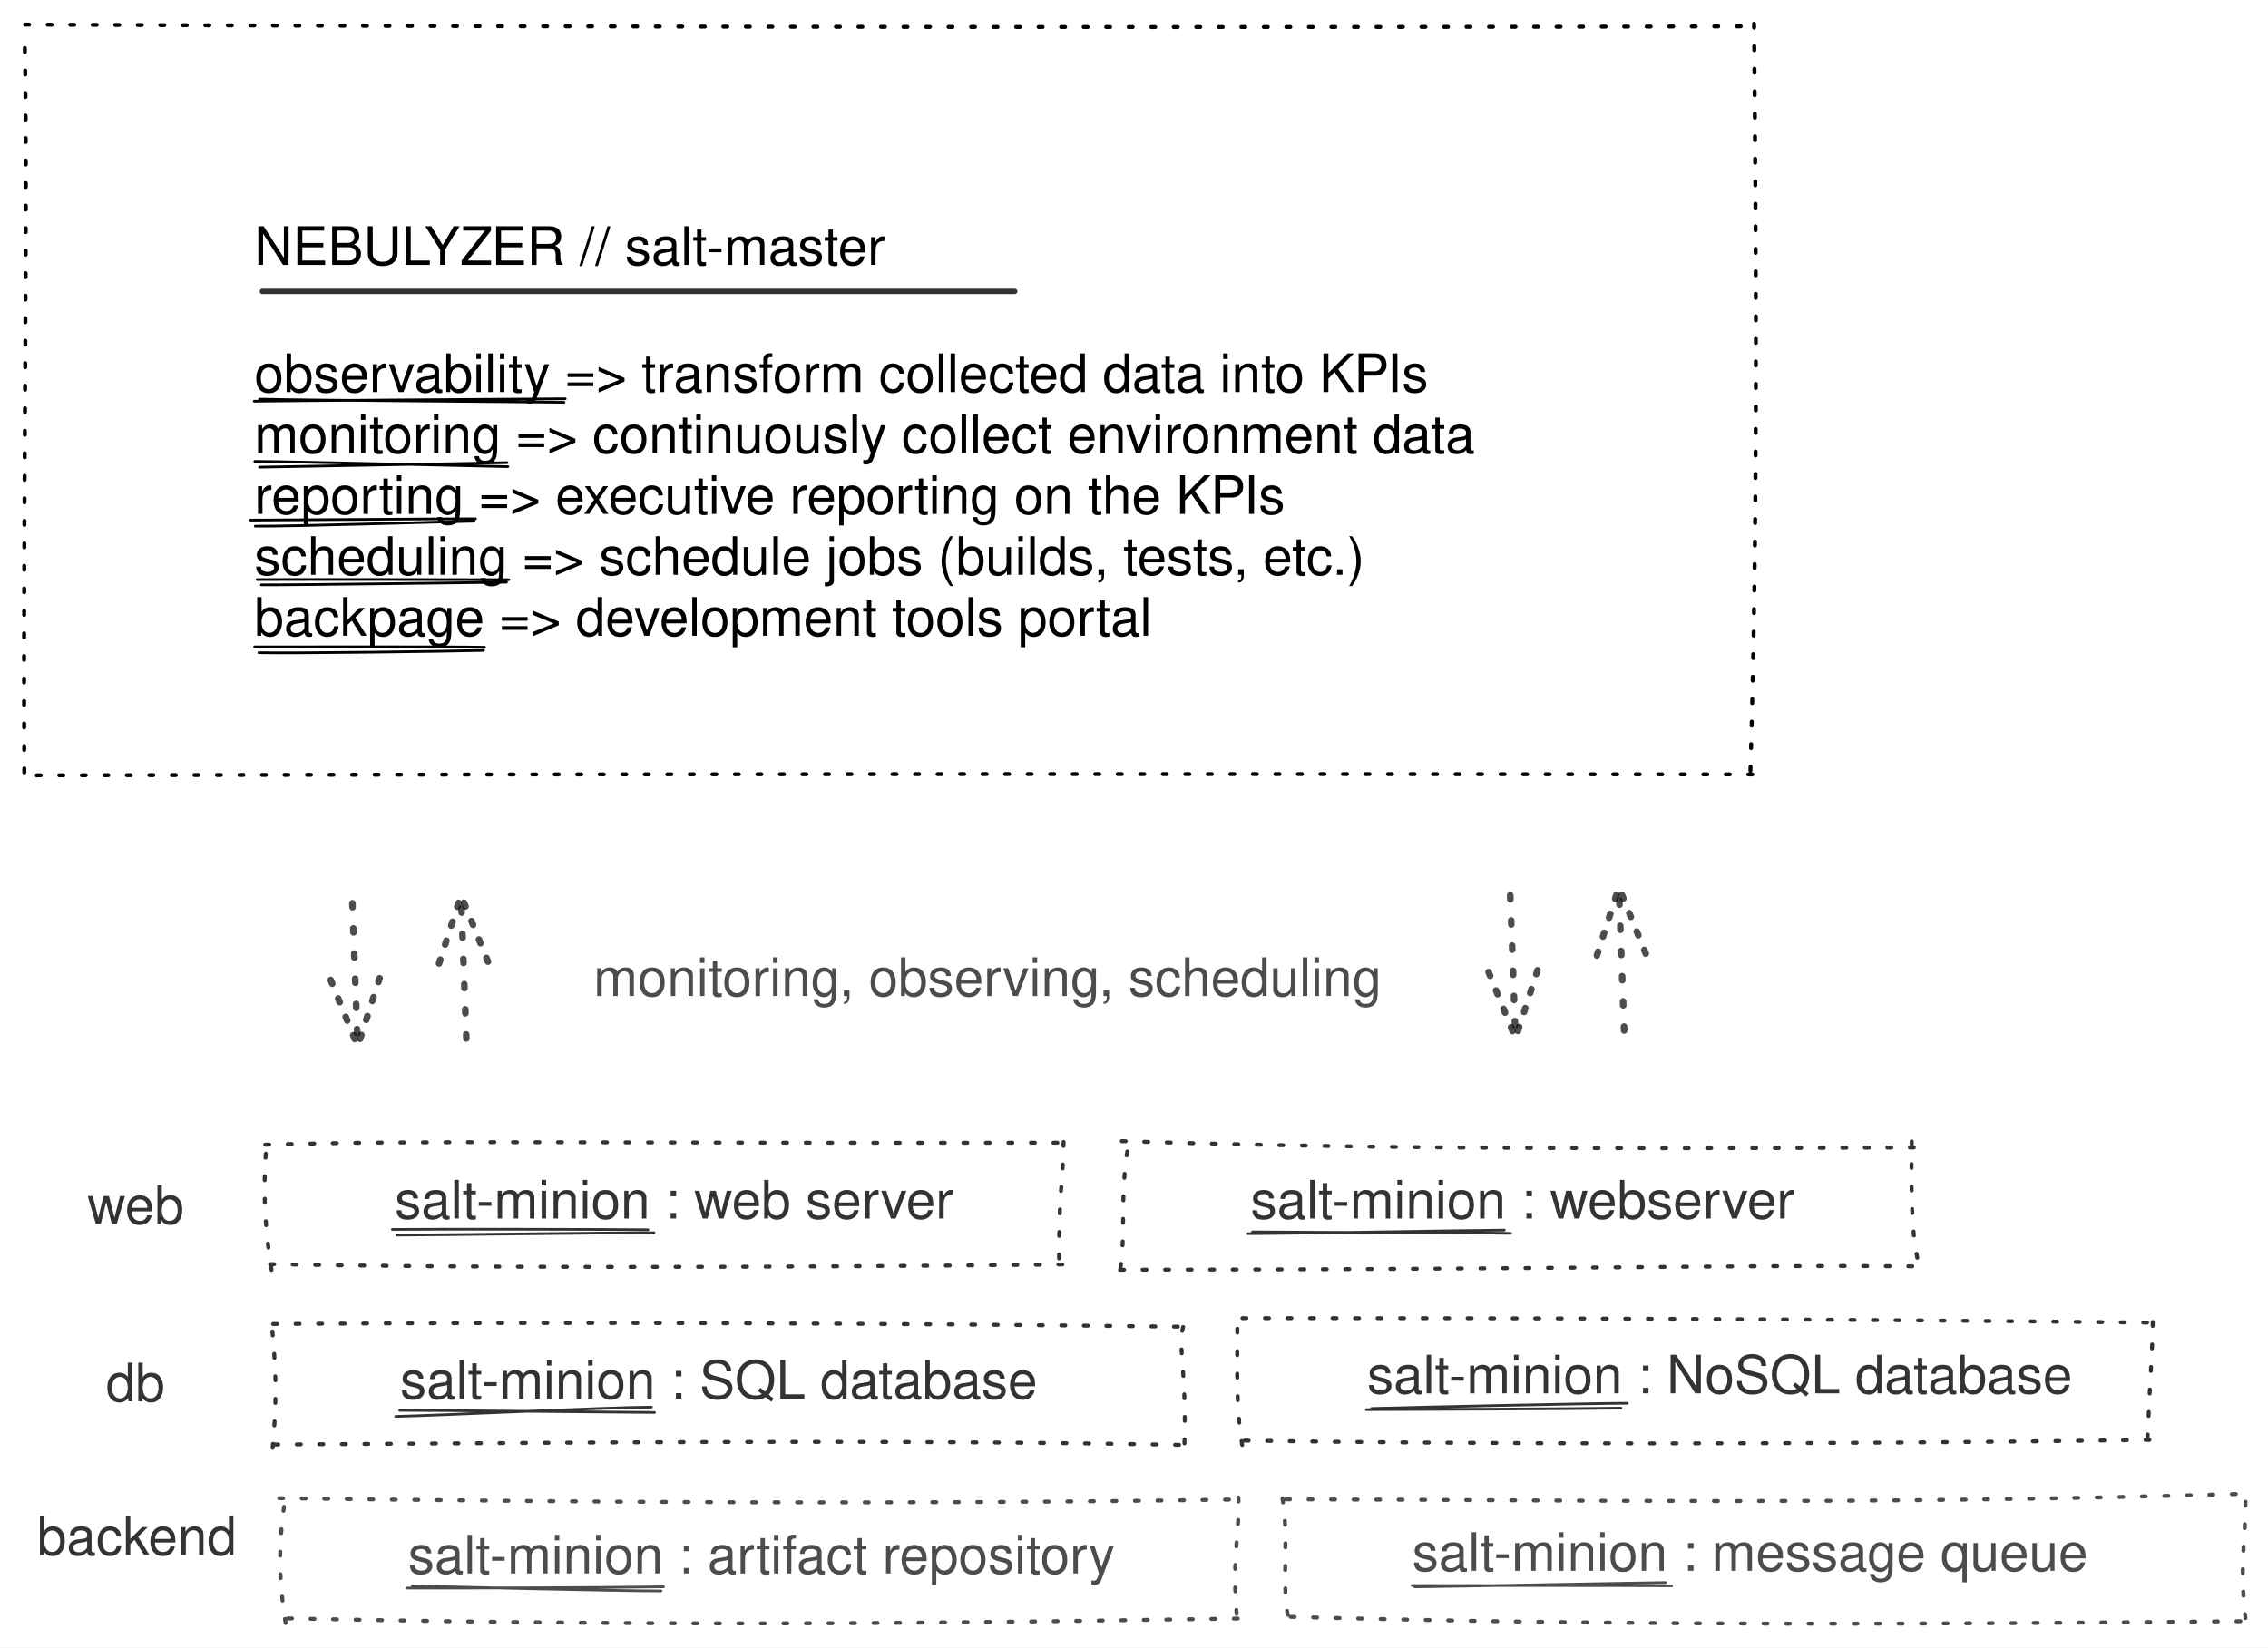
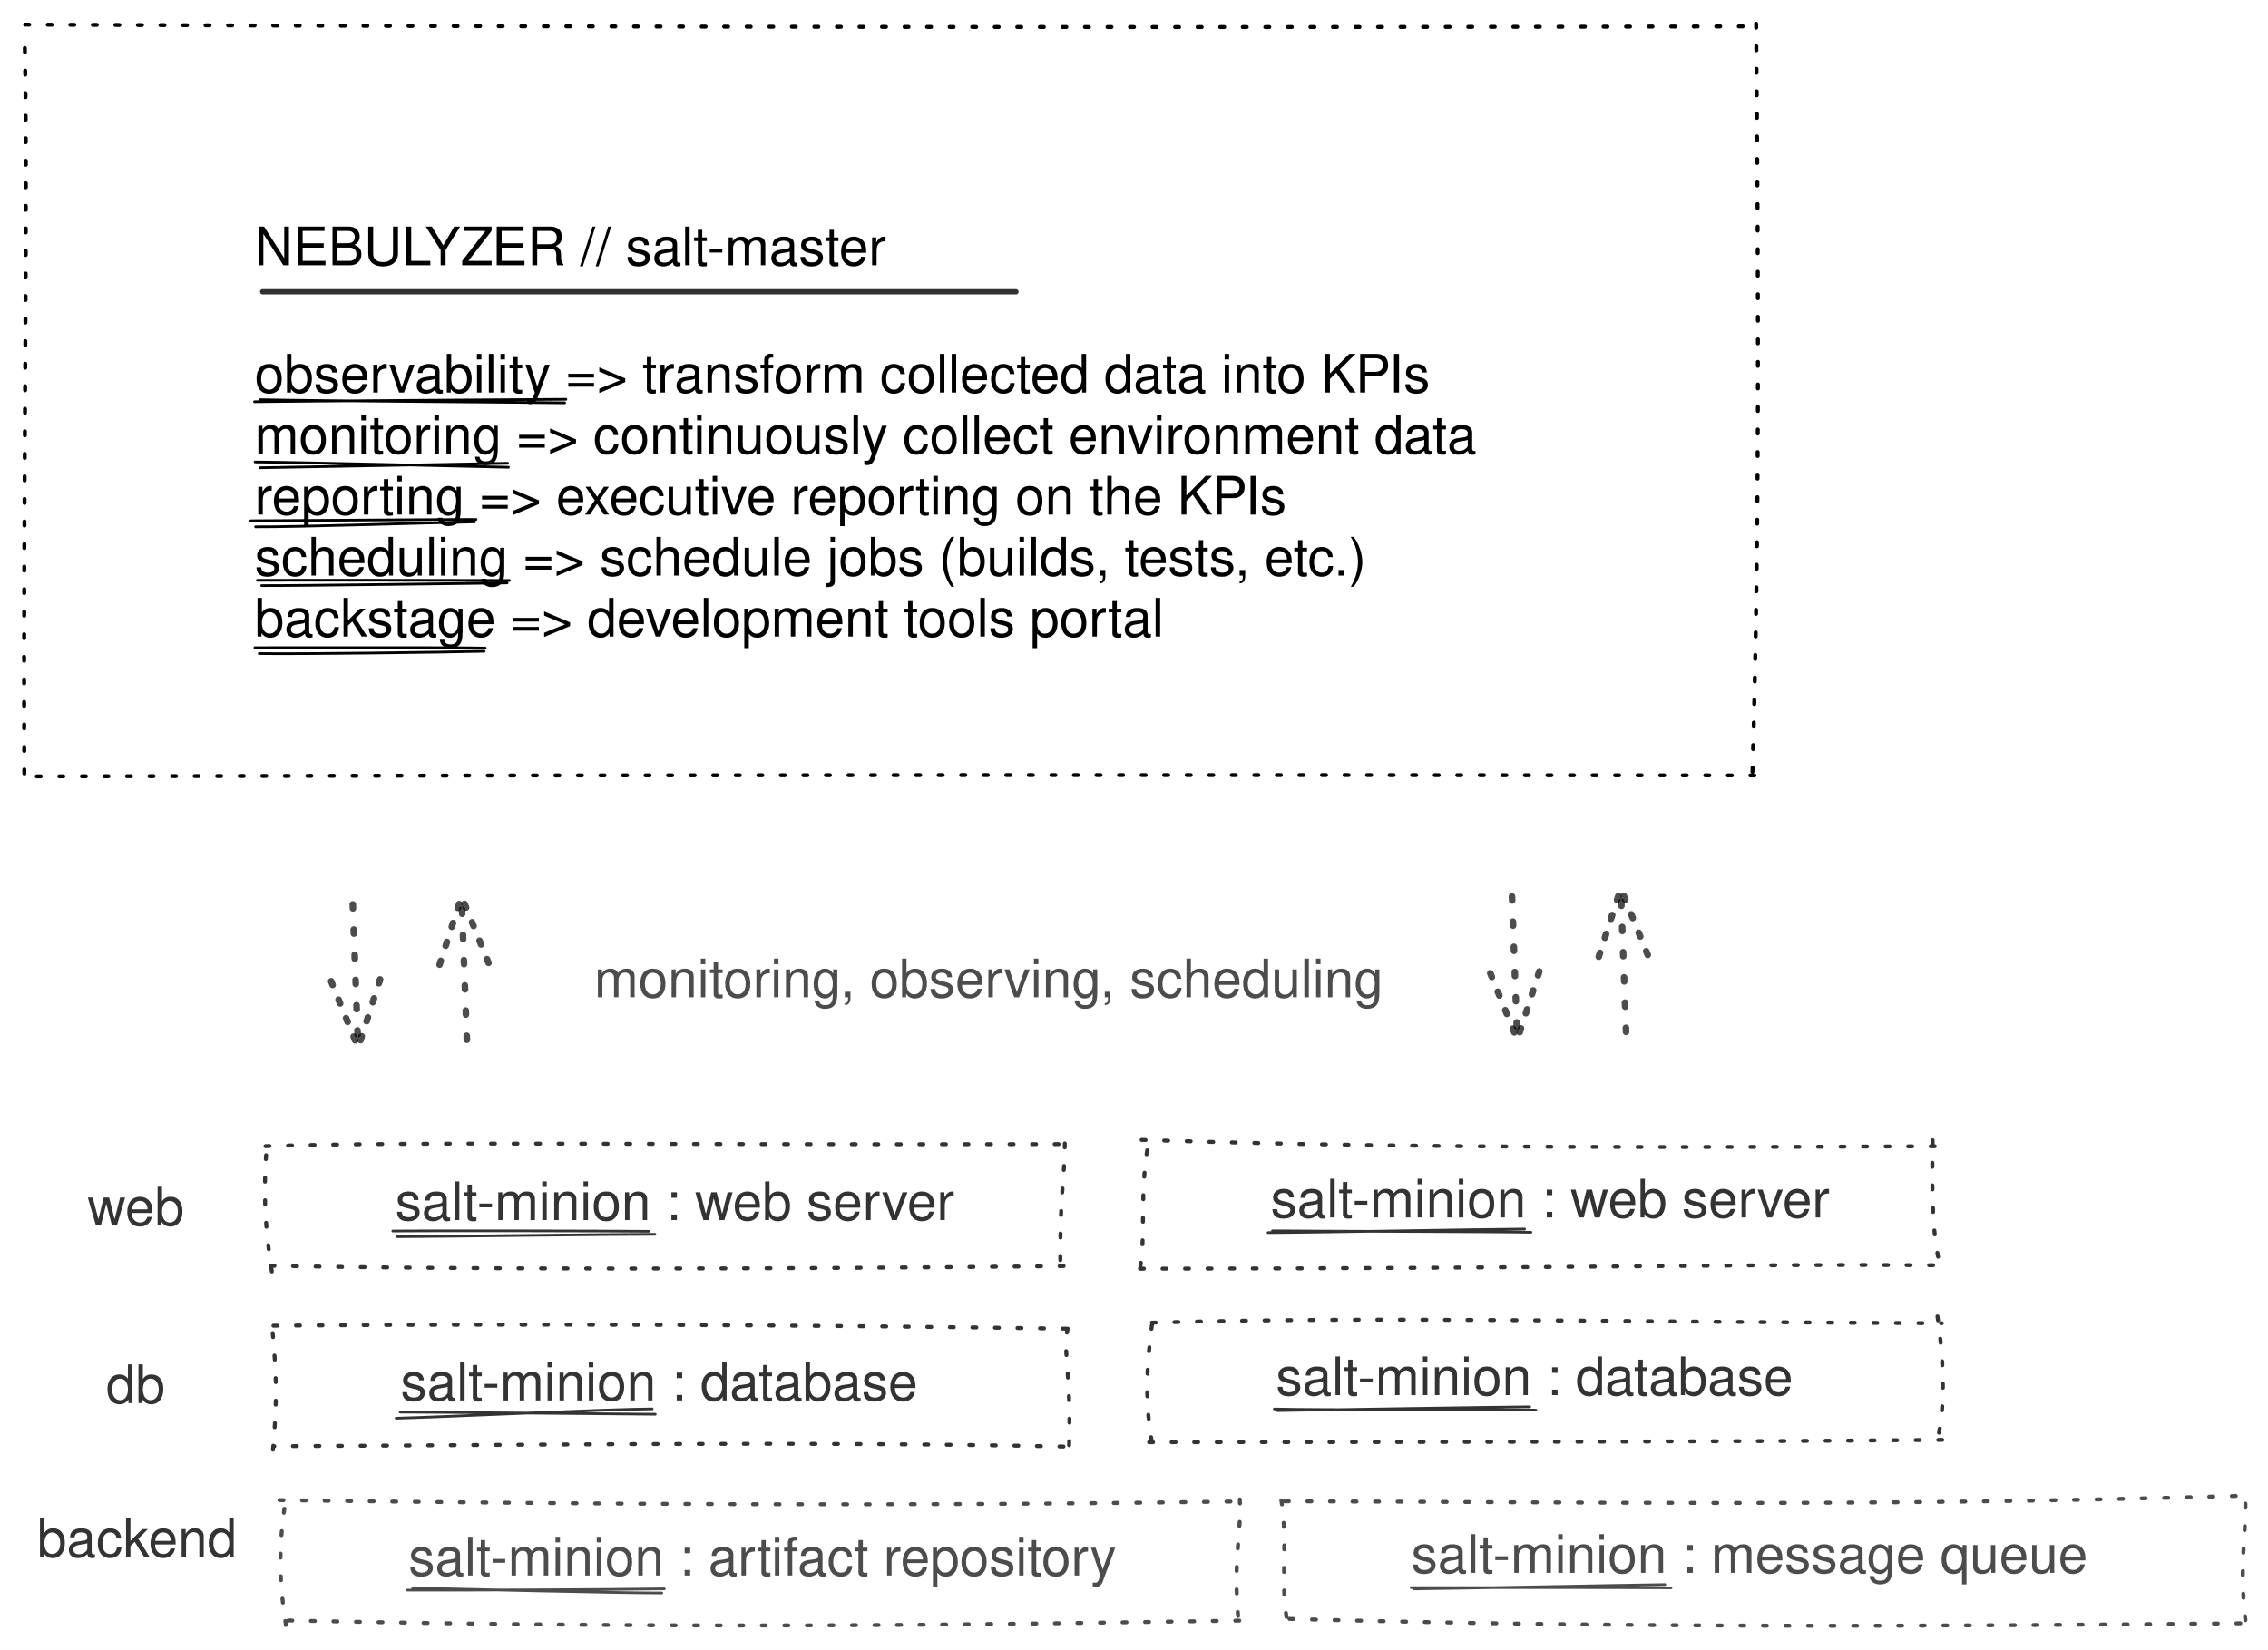
- <svg xmlns="http://www.w3.org/2000/svg" version="1.1" viewBox="0 0 856 622" width="856" height="622">
+ <svg xmlns="http://www.w3.org/2000/svg" version="1.1" viewBox="0 0 855 622" width="855" height="622">
  <defs>
    <style>
      @font-face {
        font-family: "Virgil";
        src: url("https://excalidraw.com/Virgil.woff2");
      }
      @font-face {
        font-family: "Cascadia";
        src: url("https://excalidraw.com/Cascadia.woff2");
      }
    </style>
  </defs>
-   <rect x="0" y="0" width="856" height="622" fill="#ffffff" />
+   <rect x="0" y="0" width="855" height="622" fill="#ffffff" />
  <g transform="translate(96 130) rotate(0 230.5 69)">
    <text x="0" y="18" font-family="Helvetica, Segoe UI Emoji" font-size="20px" fill="#000000" text-anchor="start" style="white-space: pre;" direction="ltr">observability =&gt; transform collected data into KPIs</text>
    <text x="0" y="41" font-family="Helvetica, Segoe UI Emoji" font-size="20px" fill="#000000" text-anchor="start" style="white-space: pre;" direction="ltr">monitoring =&gt; continuously collect environment data</text>
    <text x="0" y="64" font-family="Helvetica, Segoe UI Emoji" font-size="20px" fill="#000000" text-anchor="start" style="white-space: pre;" direction="ltr">reporting =&gt; executive reporting on the KPIs</text>
    <text x="0" y="87" font-family="Helvetica, Segoe UI Emoji" font-size="20px" fill="#000000" text-anchor="start" style="white-space: pre;" direction="ltr">scheduling =&gt; schedule jobs (builds, tests, etc.)</text>
-     <text x="0" y="110" font-family="Helvetica, Segoe UI Emoji" font-size="20px" fill="#000000" text-anchor="start" style="white-space: pre;" direction="ltr">backpage =&gt; development tools portal</text>
+     <text x="0" y="110" font-family="Helvetica, Segoe UI Emoji" font-size="20px" fill="#000000" text-anchor="start" style="white-space: pre;" direction="ltr">backstage =&gt; development tools portal</text>
    <text x="0" y="133" font-family="Helvetica, Segoe UI Emoji" font-size="20px" fill="#000000" text-anchor="start" style="white-space: pre;" direction="ltr" />
  </g>
  <g transform="translate(96 82) rotate(0 120.5 11.5)">
    <text x="0" y="18" font-family="Helvetica, Segoe UI Emoji" font-size="20px" fill="#000000" text-anchor="start" style="white-space: pre;" direction="ltr">NEBULYZER // salt-master</text>
  </g>
  <g stroke-linecap="round" transform="translate(10 10) rotate(0 326 141)">
    <path d="M-0.5 -0.71 C237.59 0.32, 475.64 0.43, 652.8 -0.05 M652.03 -1.05 C652.9 94.31, 653.41 188.77, 650.63 281.7 M651.37 282.36 C458.49 282.14, 265.07 282.13, -0.48 282.72 M-0.83 281.63 C-1.34 171.56, 0.66 59.27, -0.77 1.52" stroke="#000000" stroke-width="1.5" fill="none" stroke-dasharray="1.5 7" />
  </g>
  <g stroke-linecap="round">
    <g transform="translate(96.22342 150.9396) rotate(0 58.41821 0.273784)">
      <path d="M-0.28 0.52 C19.18 0.28, 97.59 -0.3, 117.11 -0.39 M1.78 -0.25 C21.12 0.2, 97.53 0.69, 116.65 0.94" stroke="#000000" stroke-width="1" fill="none" />
    </g>
  </g>
  <g stroke-linecap="round">
    <g transform="translate(96.90261 175) rotate(0 47.02463 0.2727684)">
      <path d="M-0.74 -0.82 C14.89 -0.72, 79.11 0.83, 94.78 1.17 M1.08 1.36 C16.55 1.11, 79.22 -0.03, 94.44 -0.34" stroke="#000000" stroke-width="1" fill="none" />
    </g>
  </g>
  <g stroke-linecap="round">
    <g transform="translate(95.18136 197) rotate(0 41.79852 0.2324495)">
      <path d="M-0.68 -0.65 C13.26 -0.69, 70.17 -1.16, 84.27 -1.16 M1.17 1.63 C14.96 1.76, 70.05 -0.01, 83.75 -0.24" stroke="#000000" stroke-width="1" fill="none" />
    </g>
  </g>
  <g stroke-linecap="round">
    <g transform="translate(98.18136 220) rotate(0 46.36747 -0.2225799)">
      <path d="M-1.15 -1.2 C14.45 -1.3, 77.93 -1.18, 93.88 -1.15 M0.45 0.79 C15.88 0.84, 77.37 -0.05, 93 -0.21" stroke="#000000" stroke-width="1" fill="none" />
    </g>
  </g>
  <g stroke-linecap="round">
    <g transform="translate(97.18136 245) rotate(0 42.31934 0.3121081)">
      <path d="M-1.09 -0.8 C13.38 -0.76, 71.37 -0.95, 85.73 -0.66 M0.54 1.4 C15.03 1.66, 71.34 0.91, 85.33 0.54" stroke="#000000" stroke-width="1" fill="none" />
    </g>
  </g>
  <g stroke-opacity="0.8" fill-opacity="0.8" stroke-linecap="round" transform="translate(101 432) rotate(0 149.5 23)">
    <path d="M-0.9 0.14 C61.09 -1.67, 122.09 -0.32, 299.34 -0.62 M300.42 -0.88 C300.44 11.58, 298.24 20.92, 298.8 47.67 M299.96 45.35 C184.79 46.58, 70.96 46.65, -1.04 45.19 M1.47 47.39 C-1.5 28.54, -1.72 13.96, -0.28 -1.56" stroke="#000000" stroke-width="1.5" fill="none" stroke-dasharray="1.5 7" />
  </g>
  <g stroke-opacity="0.8" fill-opacity="0.8" transform="translate(149 442) rotate(0 106 11.5)">
    <text x="0" y="18" font-family="Helvetica, Segoe UI Emoji" font-size="20px" fill="#000000" text-anchor="start" style="white-space: pre;" direction="ltr">salt-minion : web server</text>
  </g>
  <g stroke-linecap="round">
    <g stroke-opacity="0.8" fill-opacity="0.8" transform="translate(149 465) rotate(0 48.46451 0.1548123)">
      <path d="M-0.93 -0.88 C14.92 -1.05, 79.24 -0.93, 95.59 -0.76 M0.78 1.27 C16.97 1.21, 81.86 0.34, 97.86 0.37" stroke="#000000" stroke-width="1" fill="none" />
    </g>
  </g>
-   <g stroke-opacity="0.8" fill-opacity="0.8" stroke-linecap="round" transform="translate(103 500) rotate(0 171.5 23)">
-     <path d="M0.07 -0.17 C113.74 -0.93, 229.02 -0.52, 343.01 0.85 M343.54 0.97 C341.41 8.16, 345.1 17.93, 343.94 47.95 M342.01 45.43 C225.51 43.32, 109.85 44.73, 0.32 45.31 M-0.1 46.56 C1.01 33.1, 1.82 21.98, -0.45 -0.06" stroke="#000000" stroke-width="1.5" fill="none" stroke-dasharray="1.5 7" />
+   <g stroke-opacity="0.8" fill-opacity="0.8" stroke-linecap="round" transform="translate(103 500) rotate(0 149.5 23)">
+     <path d="M0.08 -0.18 C98.99 -0.97, 199.7 -0.51, 299.01 0.95 M299.54 0.97 C297.41 8.16, 301.1 17.93, 299.94 47.95 M297.9 45.37 C196.38 43.34, 95.8 44.91, 0.36 45.24 M-0.1 46.56 C1.01 33.1, 1.82 21.98, -0.45 -0.06" stroke="#000000" stroke-width="1.5" fill="none" stroke-dasharray="1.5 7" />
  </g>
-   <g stroke-opacity="0.8" fill-opacity="0.8" transform="translate(151 510) rotate(0 121 11.5)">
-     <text x="0" y="18" font-family="Helvetica, Segoe UI Emoji" font-size="20px" fill="#000000" text-anchor="start" style="white-space: pre;" direction="ltr">salt-minion : SQL database</text>
+   <g stroke-opacity="0.8" fill-opacity="0.8" transform="translate(151 510) rotate(0 98.5 11.5)">
+     <text x="0" y="18" font-family="Helvetica, Segoe UI Emoji" font-size="20px" fill="#000000" text-anchor="start" style="white-space: pre;" direction="ltr">salt-minion : database</text>
  </g>
  <g stroke-linecap="round">
    <g stroke-opacity="0.8" fill-opacity="0.8" transform="translate(151 533) rotate(0 47.17133 -0.04908121)">
      <path d="M-0.15 -0.6 C15.81 -0.57, 79.94 0.11, 96.03 0.21 M-1.69 1.71 C14.06 1.34, 78.66 -1.74, 94.87 -1.8" stroke="#000000" stroke-width="1" fill="none" />
-     </g>
-   </g>
-   <g stroke-opacity="0.8" fill-opacity="0.8" stroke-linecap="round" transform="translate(468 498) rotate(0 171.5 23)">
-     <path d="M0.93 -0.38 C105.4 -0.46, 208.88 -0.16, 342.36 1.29 M344.5 1.06 C344.52 9.96, 343.55 20.92, 342.42 47.35 M343.26 45.57 C217.65 47.38, 90.1 47.21, -1.22 45.79 M0.83 47.48 C-1.52 33.49, -1 21.06, -1 1.38" stroke="#000000" stroke-width="1.5" fill="none" stroke-dasharray="1.5 7" />
-   </g>
-   <g stroke-opacity="0.8" fill-opacity="0.8" transform="translate(516 508) rotate(0 133.5 11.5)">
-     <text x="0" y="18" font-family="Helvetica, Segoe UI Emoji" font-size="20px" fill="#000000" text-anchor="start" style="white-space: pre;" direction="ltr">salt-minion : NoSQL database</text>
-   </g>
-   <g stroke-linecap="round">
-     <g stroke-opacity="0.8" fill-opacity="0.8" transform="translate(516 531) rotate(0 48.91923 -0.05081763)">
-       <path d="M-0.35 1.15 C15.64 1.11, 79.73 0.86, 95.8 0.57 M1.67 0.71 C18.07 0.24, 82.61 -1.21, 98.18 -1.26" stroke="#000000" stroke-width="1" fill="none" />
    </g>
  </g>
  <g stroke-opacity="0.7" fill-opacity="0.7" stroke-linecap="round" transform="translate(106 566) rotate(0 180.5 23)">
    <path d="M-0.63 -0.42 C118.15 1.19, 235.26 1.93, 359.76 0.09 M361.39 -0.69 C362.08 11.2, 358.8 21.93, 360.83 44.49 M361.17 45.01 C261.89 46.46, 164.54 48.35, -0.39 44.9 M1.78 46.66 C-0.49 32.48, -1.39 18.02, 1.79 -0.93" stroke="#000000" stroke-width="1.5" fill="none" stroke-dasharray="1.5 7" />
  </g>
  <g stroke-opacity="0.7" fill-opacity="0.7" transform="translate(154 576) rotate(0 134 11.5)">
    <text x="0" y="18" font-family="Helvetica, Segoe UI Emoji" font-size="20px" fill="#000000" text-anchor="start" style="white-space: pre;" direction="ltr">salt-minion : artifact repository</text>
  </g>
  <g stroke-linecap="round">
    <g stroke-opacity="0.7" fill-opacity="0.7" transform="translate(154 599) rotate(0 48.0165 0.6558151)">
      <path d="M-0.4 0.5 C15.78 0.61, 80.17 0.31, 96.43 0.03 M1.6 -0.28 C17.67 0.09, 79.62 1.62, 95.48 1.59" stroke="#000000" stroke-width="1" fill="none" />
    </g>
  </g>
-   <g stroke-opacity="0.7" fill-opacity="0.7" stroke-linecap="round" transform="translate(485 565) rotate(0 180.5 23)">
+   <g stroke-opacity="0.7" fill-opacity="0.7" stroke-linecap="round" transform="translate(484 565) rotate(0 180.5 23)">
    <path d="M0.38 1.01 C109.52 1.19, 216.21 3.23, 360.9 -1.05 M362.49 1.91 C362.63 15.14, 360.15 25.35, 362.53 46.34 M360.58 47.02 C246.54 48.18, 129.4 48.86, -0.29 45.31 M0.98 44.6 C-1.29 31.06, 1.74 14.92, -1.31 -1.46" stroke="#000000" stroke-width="1.5" fill="none" stroke-dasharray="1.5 7" />
  </g>
-   <g stroke-opacity="0.7" fill-opacity="0.7" transform="translate(533 575) rotate(0 128.5 11.5)">
+   <g stroke-opacity="0.7" fill-opacity="0.7" transform="translate(532 575) rotate(0 128.5 11.5)">
    <text x="0" y="18" font-family="Helvetica, Segoe UI Emoji" font-size="20px" fill="#000000" text-anchor="start" style="white-space: pre;" direction="ltr">salt-minion : message queue</text>
  </g>
  <g stroke-linecap="round">
-     <g stroke-opacity="0.7" fill-opacity="0.7" transform="translate(533 598) rotate(0 48.97191 0.2412667)">
+     <g stroke-opacity="0.7" fill-opacity="0.7" transform="translate(532 598) rotate(0 48.97191 0.2412667)">
      <path d="M0.96 1.06 C17.07 0.9, 79.54 -0.38, 95.64 -0.57 M0 0.57 C16.59 0.53, 81.71 0.56, 97.94 0.66" stroke="#000000" stroke-width="1" fill="none" />
    </g>
  </g>
-   <g stroke-opacity="0.8" fill-opacity="0.8" stroke-linecap="round" transform="translate(424 432) rotate(0 149.5 23)">
+   <g stroke-opacity="0.8" fill-opacity="0.8" stroke-linecap="round" transform="translate(433 498) rotate(0 149.5 23)">
+     <path d="M1.23 0.69 C85 -1.7, 167.22 0.38, 299.02 0.9 M297.4 -1.67 C300.21 17.42, 300.09 35.73, 297.09 45.71 M299.18 44.87 C212.86 45.63, 127.96 45.66, -0.77 45.75 M1.17 45.34 C-0.36 36.13, -1.92 22.87, 1.69 -1.42" stroke="#000000" stroke-width="1.5" fill="none" stroke-dasharray="1.5 7" />
+   </g>
+   <g stroke-opacity="0.8" fill-opacity="0.8" transform="translate(481 508) rotate(0 98.5 11.5)">
+     <text x="0" y="18" font-family="Helvetica, Segoe UI Emoji" font-size="20px" fill="#000000" text-anchor="start" style="white-space: pre;" direction="ltr">salt-minion : database</text>
+   </g>
+   <g stroke-linecap="round">
+     <g stroke-opacity="0.8" fill-opacity="0.8" transform="translate(481 531) rotate(0 48.68932 0.1270346)">
+       <path d="M0.57 0.84 C16.44 0.58, 79.53 -0.45, 95.66 -0.59 M-0.6 0.24 C15.63 0.65, 81.69 0.46, 97.97 0.64" stroke="#000000" stroke-width="1" fill="none" />
+     </g>
+   </g>
+   <g stroke-opacity="0.8" fill-opacity="0.8" stroke-linecap="round" transform="translate(431 431) rotate(0 149.5 23)">
    <path d="M-0.63 -1.2 C76.79 1.2, 151.07 1.95, 299.34 1.18 M297.56 -1.07 C297.27 17.81, 297.29 36.45, 300.8 47.22 M297.74 46.03 C231.53 45.48, 166 47.2, -1.46 47.33 M-1.11 46.59 C0.9 33.74, -1.35 19.05, 1.73 1" stroke="#000000" stroke-width="1.5" fill="none" stroke-dasharray="1.5 7" />
  </g>
-   <g stroke-opacity="0.8" fill-opacity="0.8" transform="translate(472 442) rotate(0 103.5 11.5)">
-     <text x="0" y="18" font-family="Helvetica, Segoe UI Emoji" font-size="20px" fill="#000000" text-anchor="start" style="white-space: pre;" direction="ltr">salt-minion : webserver</text>
+   <g stroke-opacity="0.8" fill-opacity="0.8" transform="translate(479 441) rotate(0 106 11.5)">
+     <text x="0" y="18" font-family="Helvetica, Segoe UI Emoji" font-size="20px" fill="#000000" text-anchor="start" style="white-space: pre;" direction="ltr">salt-minion : web server</text>
  </g>
  <g stroke-linecap="round">
-     <g stroke-opacity="0.8" fill-opacity="0.8" transform="translate(472 465) rotate(0 48.57203 0.04884179)">
+     <g stroke-opacity="0.8" fill-opacity="0.8" transform="translate(479 464) rotate(0 48.57203 0.04884179)">
      <path d="M-0.98 0.72 C15.16 0.7, 79.54 -0.54, 95.76 -0.62 M0.7 0.04 C17.33 0.22, 82.31 0.31, 98.13 0.6" stroke="#000000" stroke-width="1" fill="none" />
    </g>
  </g>
  <g stroke-linecap="round">
    <g stroke-opacity="0.8" fill-opacity="0.8" transform="translate(99 110) rotate(0 142 0)">
      <path d="M0 0 C47.33 0, 236.67 0, 284 0 M0 0 C47.33 0, 236.67 0, 284 0" stroke="#000000" stroke-width="2" fill="none" />
    </g>
  </g>
  <g stroke-opacity="0.8" fill-opacity="0.8" transform="translate(33 444) rotate(0 19 11.5)">
    <text x="0" y="18" font-family="Helvetica, Segoe UI Emoji" font-size="20px" fill="#000000" text-anchor="start" style="white-space: pre;" direction="ltr">web</text>
  </g>
  <g stroke-opacity="0.8" fill-opacity="0.8" transform="translate(40 511) rotate(0 11.5 11.5)">
    <text x="0" y="18" font-family="Helvetica, Segoe UI Emoji" font-size="20px" fill="#000000" text-anchor="start" style="white-space: pre;" direction="ltr">db</text>
  </g>
  <g stroke-opacity="0.8" fill-opacity="0.8" transform="translate(14 569) rotate(0 38.5 11.5)">
    <text x="0" y="18" font-family="Helvetica, Segoe UI Emoji" font-size="20px" fill="#000000" text-anchor="start" style="white-space: pre;" direction="ltr">backend</text>
  </g>
  <g stroke-linecap="round">
    <g stroke-opacity="0.7" fill-opacity="0.7" transform="translate(133 341) rotate(0 1 27)">
      <path d="M0 0 C0.33 9, 1.67 45, 2 54" stroke="#000000" stroke-width="2.5" fill="none" stroke-dasharray="1.5 8" />
    </g>
    <g stroke-opacity="0.7" fill-opacity="0.7" transform="translate(133 341) rotate(0 1 27)">
      <path d="M-8.17 28.97 C-5.02 36.73, -1.86 44.49, 2 54" stroke="#000000" stroke-width="2.5" fill="none" stroke-dasharray="1.5 6" />
    </g>
    <g stroke-opacity="0.7" fill-opacity="0.7" transform="translate(133 341) rotate(0 1 27)">
      <path d="M10.29 28.29 C7.72 36.26, 5.15 44.23, 2 54" stroke="#000000" stroke-width="2.5" fill="none" stroke-dasharray="1.5 6" />
    </g>
  </g>
  <g stroke-linecap="round">
    <g stroke-opacity="0.7" fill-opacity="0.7" transform="translate(174 338) rotate(180 1 27)">
      <path d="M0 0 C0.33 9, 1.67 45, 2 54" stroke="#000000" stroke-width="2.5" fill="none" stroke-dasharray="1.5 8" />
    </g>
    <g stroke-opacity="0.7" fill-opacity="0.7" transform="translate(174 338) rotate(180 1 27)">
      <path d="M-8.17 28.97 C-4.66 37.62, -1.14 46.27, 2 54" stroke="#000000" stroke-width="2.5" fill="none" stroke-dasharray="1.5 6" />
    </g>
    <g stroke-opacity="0.7" fill-opacity="0.7" transform="translate(174 338) rotate(180 1 27)">
      <path d="M10.29 28.29 C7.43 37.17, 4.56 46.06, 2 54" stroke="#000000" stroke-width="2.5" fill="none" stroke-dasharray="1.5 6" />
    </g>
  </g>
  <g stroke-linecap="round">
    <g stroke-opacity="0.7" fill-opacity="0.7" transform="translate(570 338) rotate(0 1 27)">
      <path d="M0 0 C0.33 9, 1.67 45, 2 54" stroke="#000000" stroke-width="2.5" fill="none" stroke-dasharray="1.5 8" />
    </g>
    <g stroke-opacity="0.7" fill-opacity="0.7" transform="translate(570 338) rotate(0 1 27)">
      <path d="M-8.17 28.97 C-4.96 36.87, -1.75 44.77, 2 54" stroke="#000000" stroke-width="2.5" fill="none" stroke-dasharray="1.5 6" />
    </g>
    <g stroke-opacity="0.7" fill-opacity="0.7" transform="translate(570 338) rotate(0 1 27)">
      <path d="M10.29 28.29 C7.68 36.4, 5.06 44.52, 2 54" stroke="#000000" stroke-width="2.5" fill="none" stroke-dasharray="1.5 6" />
    </g>
  </g>
  <g stroke-linecap="round">
    <g stroke-opacity="0.7" fill-opacity="0.7" transform="translate(611 335) rotate(180 1 27)">
      <path d="M0 0 C0.33 9, 1.67 45, 2 54" stroke="#000000" stroke-width="2.5" fill="none" stroke-dasharray="1.5 8" />
    </g>
    <g stroke-opacity="0.7" fill-opacity="0.7" transform="translate(611 335) rotate(180 1 27)">
      <path d="M-8.17 28.97 C-5.71 35.04, -3.24 41.11, 2 54" stroke="#000000" stroke-width="2.5" fill="none" stroke-dasharray="1.5 6" />
    </g>
    <g stroke-opacity="0.7" fill-opacity="0.7" transform="translate(611 335) rotate(180 1 27)">
      <path d="M10.29 28.29 C8.28 34.52, 6.27 40.76, 2 54" stroke="#000000" stroke-width="2.5" fill="none" stroke-dasharray="1.5 6" />
    </g>
  </g>
  <g stroke-opacity="0.7" fill-opacity="0.7" transform="translate(224 358) rotate(0 149.5 11.5)">
    <text x="0" y="18" font-family="Helvetica, Segoe UI Emoji" font-size="20px" fill="#000000" text-anchor="start" style="white-space: pre;" direction="ltr">monitoring, observing, scheduling</text>
  </g>
</svg>
